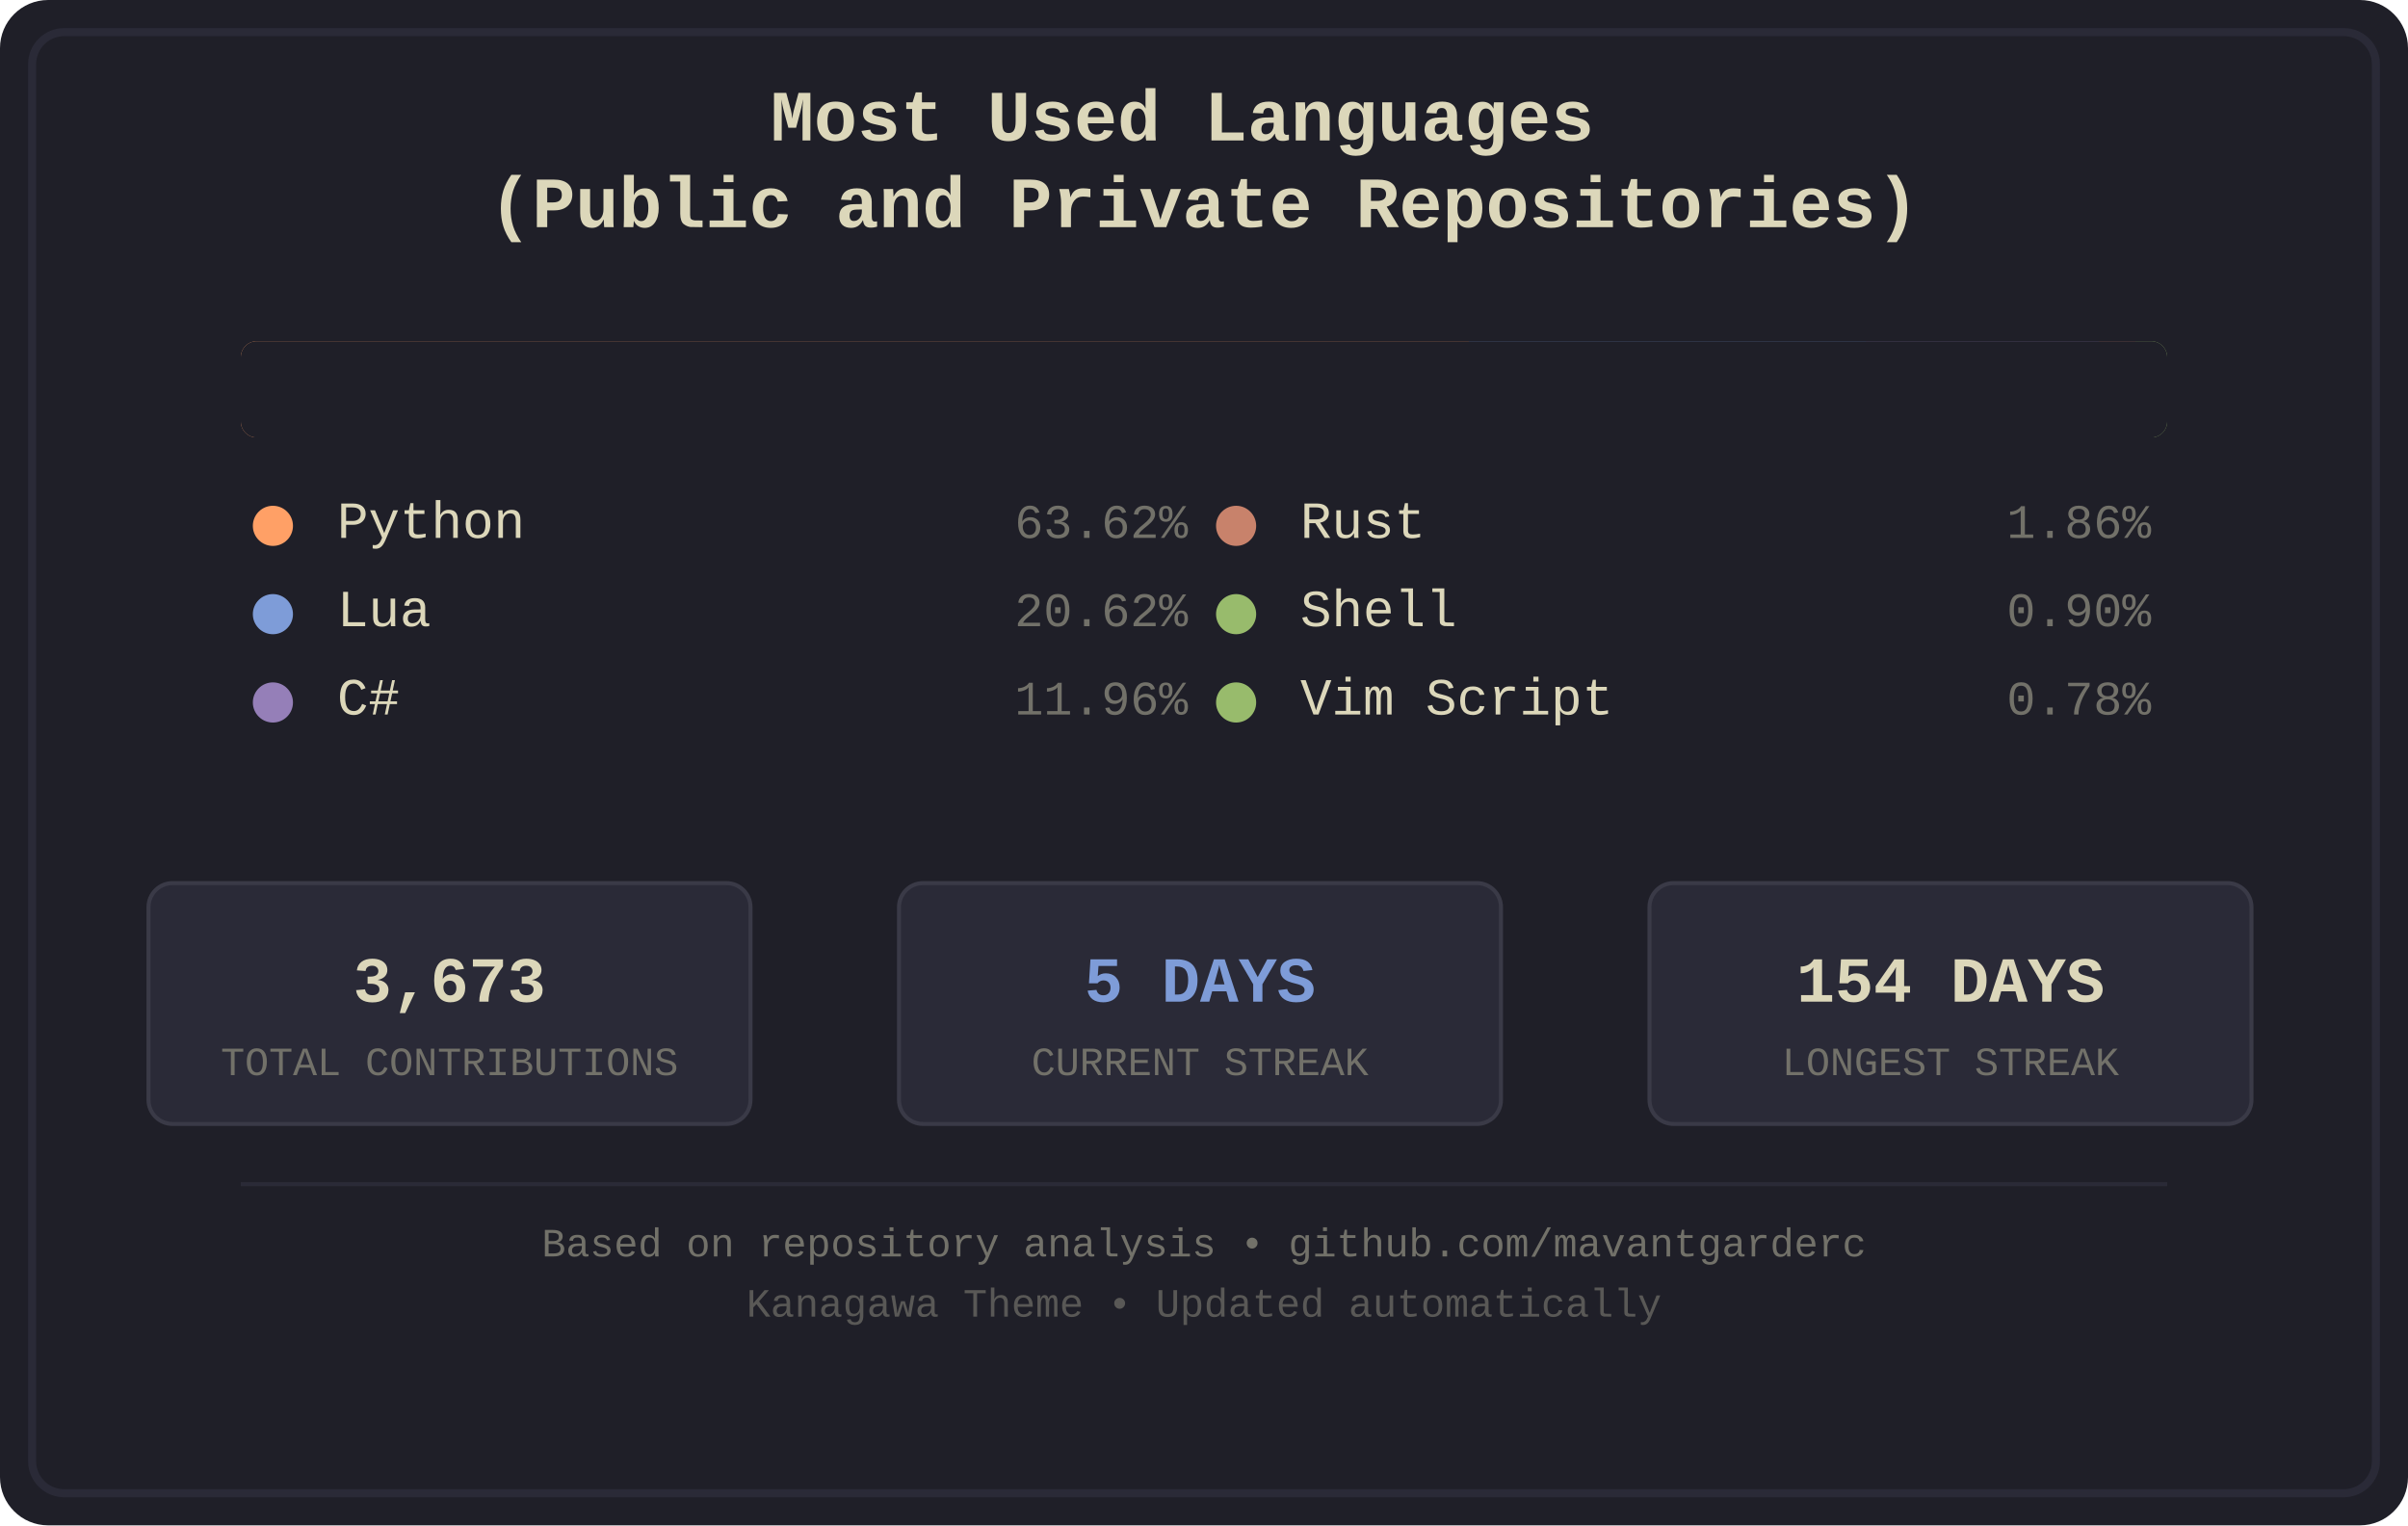
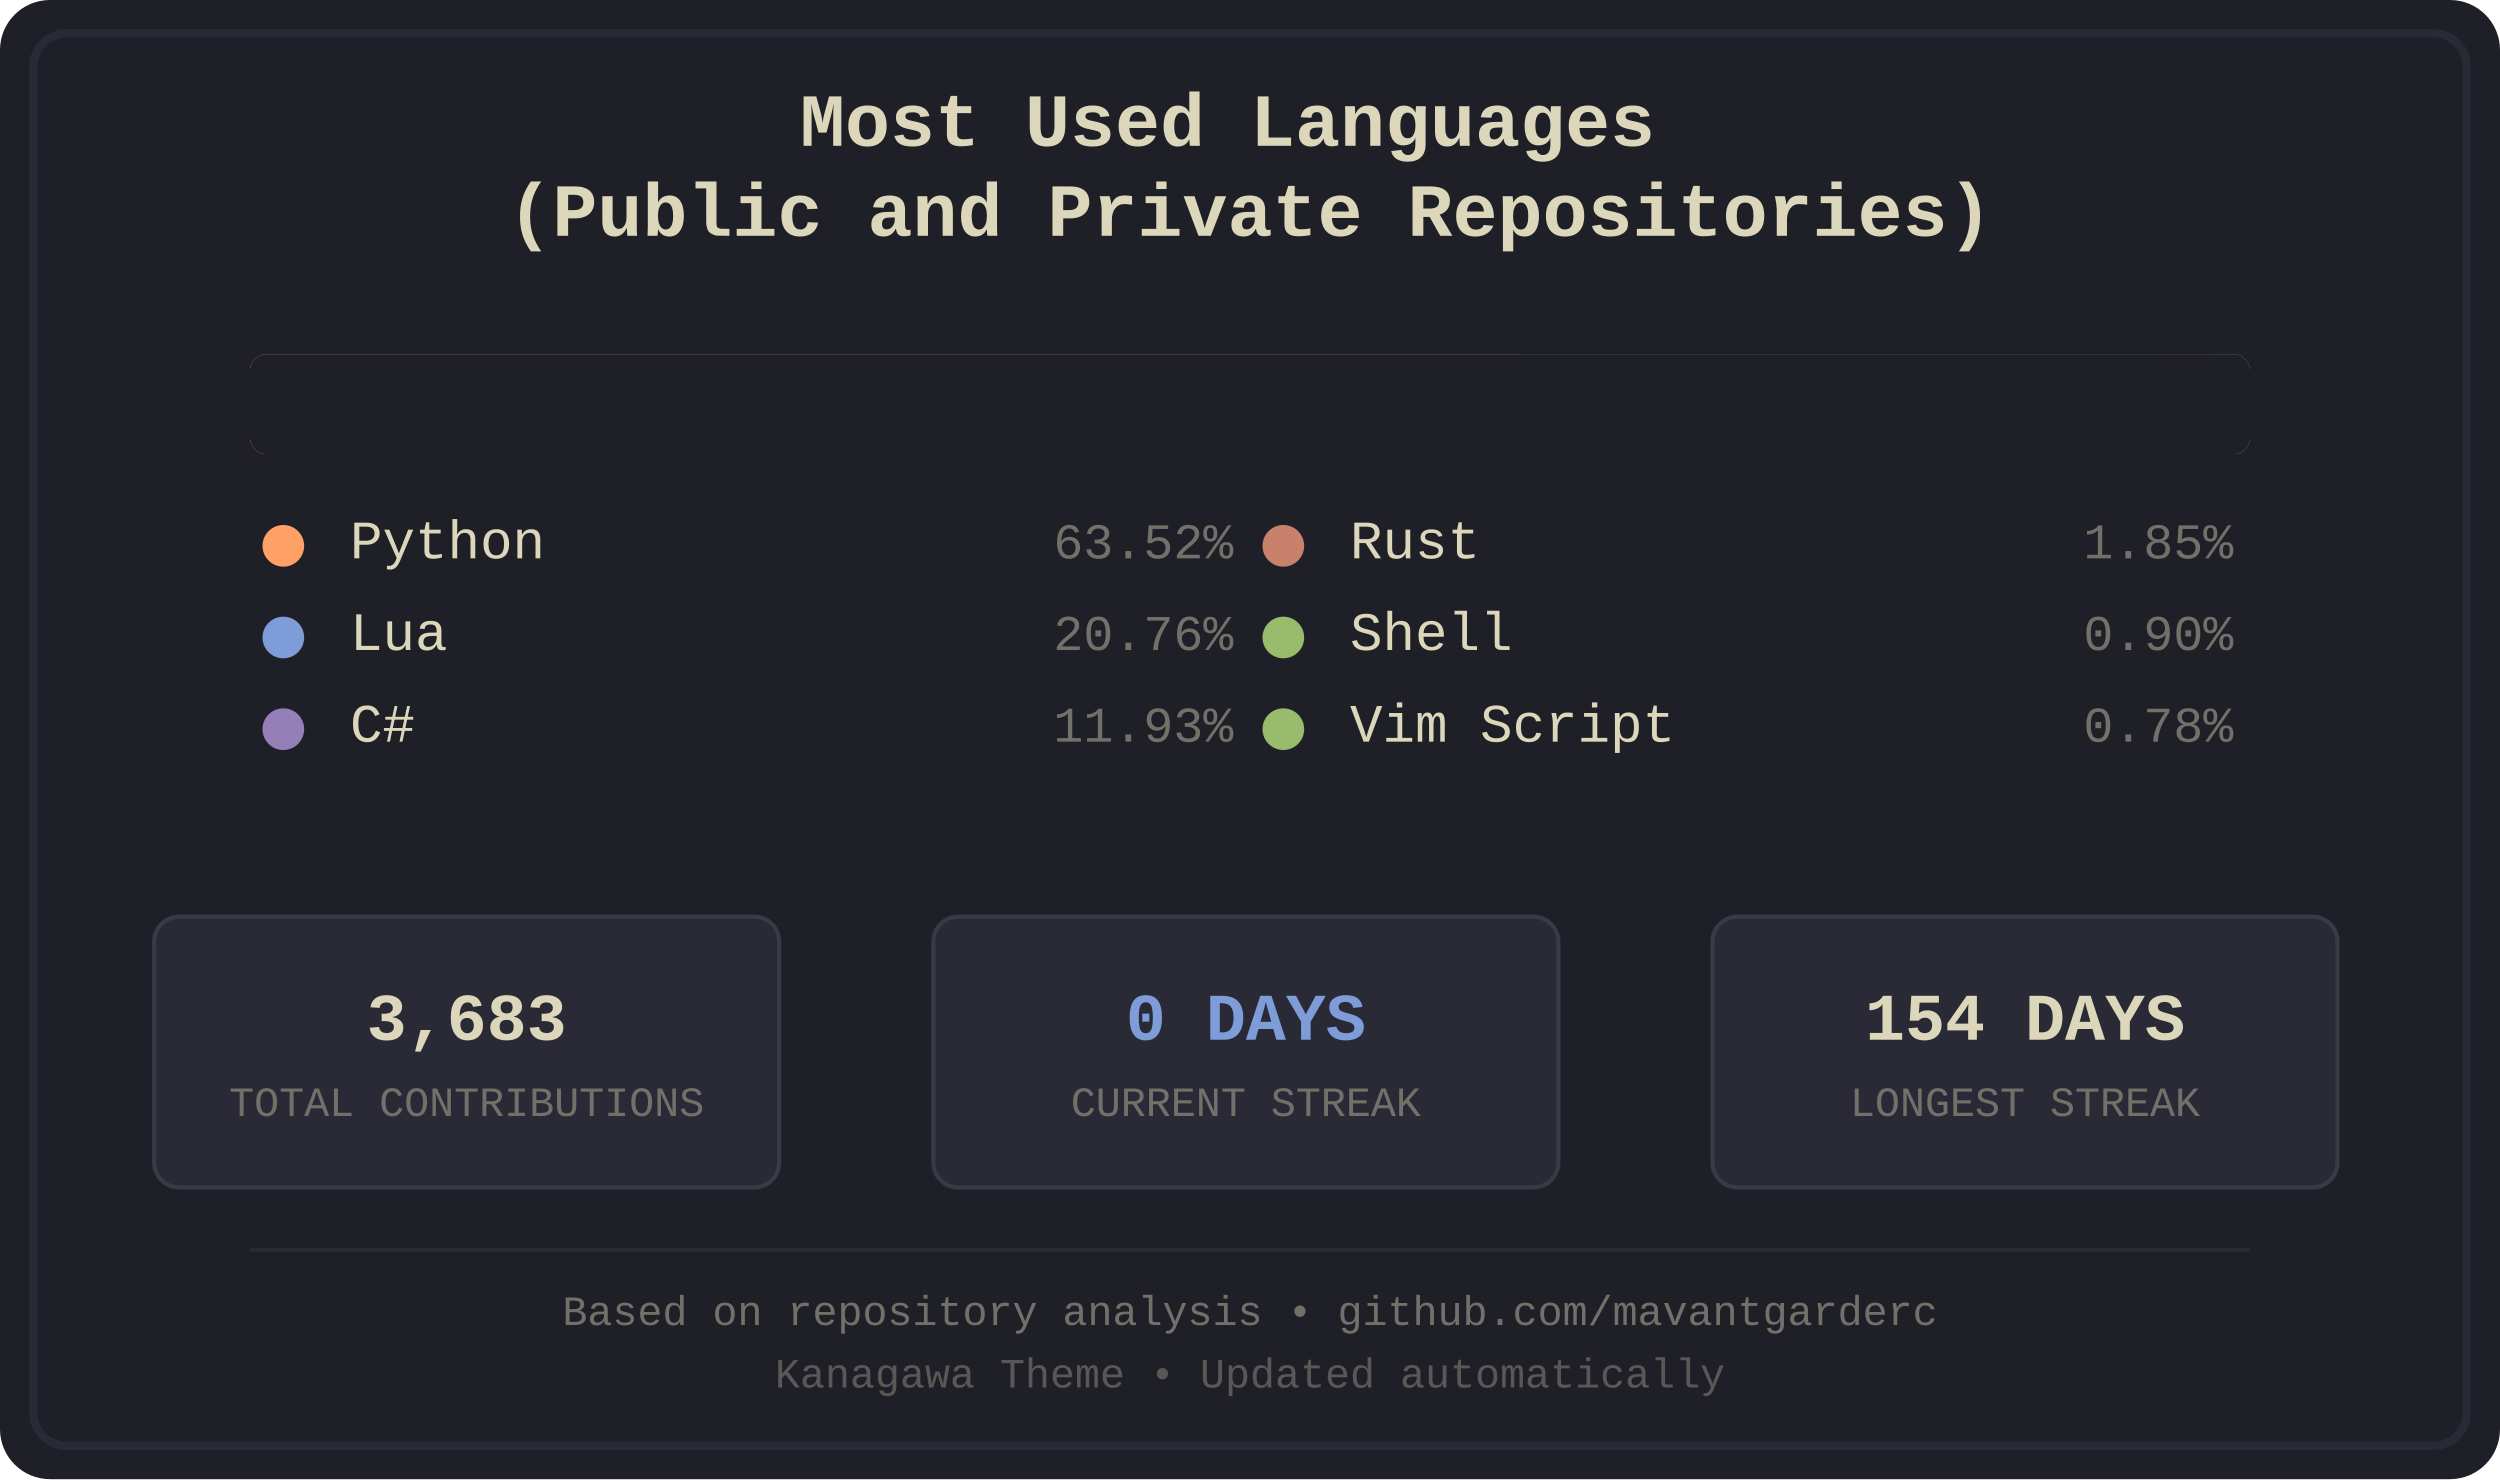
- <svg xmlns="http://www.w3.org/2000/svg" width="600" height="380" viewBox="0 0 600 380">
+ <svg xmlns="http://www.w3.org/2000/svg" width="600" height="355" viewBox="0 0 600 355">
  <defs>
    <style>
.bg-primary { fill: #1f1f28; }
.bg-secondary { fill: #16161d; }
.fg-primary { fill: #dcd7ba; }
.fg-secondary { fill: #727169; }
.border { stroke: #2a2a37; }
.font-title { font-family: 'Courier New', monospace; font-size: 18px; font-weight: bold; }
.font-lang { font-family: 'Courier New', monospace; font-size: 13px; }
.font-percent { font-family: 'Courier New', monospace; font-size: 12px; }
.font-footer { font-family: 'Courier New', monospace; font-size: 10px; }
.stat-box { fill: #2a2a37; stroke: #3a3a47; stroke-width: 1; rx: 6; ry: 6; }
.stat-value { font-family: 'Courier New', monospace; font-size: 16px; font-weight: bold; }
.stat-label { font-family: 'Courier New', monospace; font-size: 10px; }
.python { fill: #ffa066; }
.lua { fill: #7e9cd8; }
.csharp { fill: #957fb8; }
.rust { fill: #c8826b; }
.shell { fill: #98bb6c; }
.vimscript { fill: #98bb6c; }
</style>
    <clipPath id="barClip">
      <rect x="60" y="85" width="480" height="24" rx="4" ry="4" />
    </clipPath>
  </defs>
-   <rect width="600" height="380" fill="#1f1f28" rx="12" />
-   <rect x="8" y="8" width="584" height="364" fill="none" stroke="#2a2a37" stroke-width="2" rx="8" />
+   <rect width="600" height="355" fill="#1f1f28" rx="12" />
+   <rect x="8" y="8" width="584" height="339" fill="none" stroke="#2a2a37" stroke-width="2" rx="8" />
  <text x="300.0" y="35" text-anchor="middle" fill="#dcd7ba" class="font-title">
    <tspan x="300.0" dy="0">Most Used Languages</tspan>
    <tspan x="300.0" dy="1.2em">(Public and Private Repositories)</tspan>
  </text>
  <g id="language-bar" clip-path="url(#barClip)" shape-rendering="crispEdges">
-     <rect x="60" y="85" width="306" height="24" class="python" />
-     <rect x="366" y="85" width="99" height="24" class="lua" />
-     <rect x="465" y="85" width="58" height="24" class="csharp" />
-     <rect x="523" y="85" width="9" height="24" class="rust" />
-     <rect x="532" y="85" width="4" height="24" class="shell" />
+     <rect x="60" y="85" width="305" height="24" class="python" />
+     <rect x="365" y="85" width="100" height="24" class="lua" />
+     <rect x="465" y="85" width="57" height="24" class="csharp" />
+     <rect x="522" y="85" width="9" height="24" class="rust" />
+     <rect x="531" y="85" width="5" height="24" class="shell" />
    <rect x="536" y="85" width="4" height="24" class="vimscript" />
  </g>
  <rect x="60" y="85" width="480" height="24" fill="#1f1f28" rx="4">
    <animate attributeName="width" from="480" to="0" dur="1.2s" fill="freeze" />
  </rect>
  <g transform="translate(60.0, 134)">
    <circle cx="8" cy="-3" r="5" class="python" />
    <text x="24" y="0" class="fg-primary font-lang">Python</text>
-     <text x="236.0" y="0" class="fg-secondary font-percent" text-anchor="end">63.62%</text>
-   </g>
+     <text x="236.0" y="0" class="fg-secondary font-percent" text-anchor="end">63.52%</text>
+ 111111
+ </g>
  <g transform="translate(60.0, 156)">
    <circle cx="8" cy="-3" r="5" class="lua" />
    <text x="24" y="0" class="fg-primary font-lang">Lua</text>
-     <text x="236.0" y="0" class="fg-secondary font-percent" text-anchor="end">20.62%</text>
-   </g>
+     <text x="236.0" y="0" class="fg-secondary font-percent" text-anchor="end">20.76%</text>
+ 111111
+ </g>
  <g transform="translate(60.0, 178)">
    <circle cx="8" cy="-3" r="5" class="csharp" />
    <text x="24" y="0" class="fg-primary font-lang">C#</text>
-     <text x="236.0" y="0" class="fg-secondary font-percent" text-anchor="end">11.96%</text>
-   </g>
+     <text x="236.0" y="0" class="fg-secondary font-percent" text-anchor="end">11.93%</text>
+ 111111
+ </g>
  <g transform="translate(300.0, 134)">
    <circle cx="8" cy="-3" r="5" class="rust" />
    <text x="24" y="0" class="fg-primary font-lang">Rust</text>
-     <text x="236.0" y="0" class="fg-secondary font-percent" text-anchor="end">1.86%</text>
-   </g>
+     <text x="236.0" y="0" class="fg-secondary font-percent" text-anchor="end">1.85%</text>
+ 111111
+ </g>
  <g transform="translate(300.0, 156)">
    <circle cx="8" cy="-3" r="5" class="shell" />
    <text x="24" y="0" class="fg-primary font-lang">Shell</text>
    <text x="236.0" y="0" class="fg-secondary font-percent" text-anchor="end">0.90%</text>
-   </g>
+ 111111
+ </g>
  <g transform="translate(300.0, 178)">
    <circle cx="8" cy="-3" r="5" class="vimscript" />
    <text x="24" y="0" class="fg-primary font-lang">Vim Script</text>
    <text x="236.0" y="0" class="fg-secondary font-percent" text-anchor="end">0.78%</text>
-   </g>
-   <rect x="37" y="220" width="150" height="60" class="stat-box" />
-   <text x="112.0" y="245" text-anchor="middle" dominant-baseline="middle" fill="#dcd7ba" class="stat-value">3,673</text>
+ 111111
+ </g>
+   <rect x="37" y="220" width="150" height="65" class="stat-box" />
+   <text x="112.0" y="245" text-anchor="middle" dominant-baseline="middle" fill="#dcd7ba" class="stat-value">3,683</text>
  <text x="112.0" y="265" text-anchor="middle" dominant-baseline="middle" fill="#727169" class="stat-label">TOTAL CONTRIBUTIONS</text>
-   <rect x="224" y="220" width="150" height="60" class="stat-box" />
-   <text x="299.0" y="245" text-anchor="middle" dominant-baseline="middle" fill="#7e9cd8" class="stat-value">5 DAYS</text>
+   <rect x="224" y="220" width="150" height="65" class="stat-box" />
+   <text x="299.0" y="245" text-anchor="middle" dominant-baseline="middle" fill="#7e9cd8" class="stat-value">0 DAYS</text>
  <text x="299.0" y="265" text-anchor="middle" dominant-baseline="middle" fill="#727169" class="stat-label">CURRENT STREAK</text>
-   <rect x="411" y="220" width="150" height="60" class="stat-box" />
+   <rect x="411" y="220" width="150" height="65" class="stat-box" />
  <text x="486.0" y="245" text-anchor="middle" dominant-baseline="middle" fill="#dcd7ba" class="stat-value">154 DAYS</text>
  <text x="486.0" y="265" text-anchor="middle" dominant-baseline="middle" fill="#727169" class="stat-label">LONGEST STREAK</text>
-   <line x1="60" y1="295" x2="540" y2="295" stroke="#2a2a37" stroke-width="1" />
-   <text x="300.0" y="313" text-anchor="middle" class="fg-secondary font-footer">Based on repository analysis • github.com/mavantgarderc</text>
-   <text x="300.0" y="328" text-anchor="middle" class="fg-secondary font-footer" opacity="0.7">Kanagawa Theme • Updated automatically</text>
+   <line x1="60" y1="300" x2="540" y2="300" stroke="#2a2a37" stroke-width="1" />
+   <text x="300.0" y="318" text-anchor="middle" class="fg-secondary font-footer">Based on repository analysis • github.com/mavantgarderc</text>
+   <text x="300.0" y="333" text-anchor="middle" class="fg-secondary font-footer" opacity="0.7">Kanagawa Theme • Updated automatically</text>
</svg>
